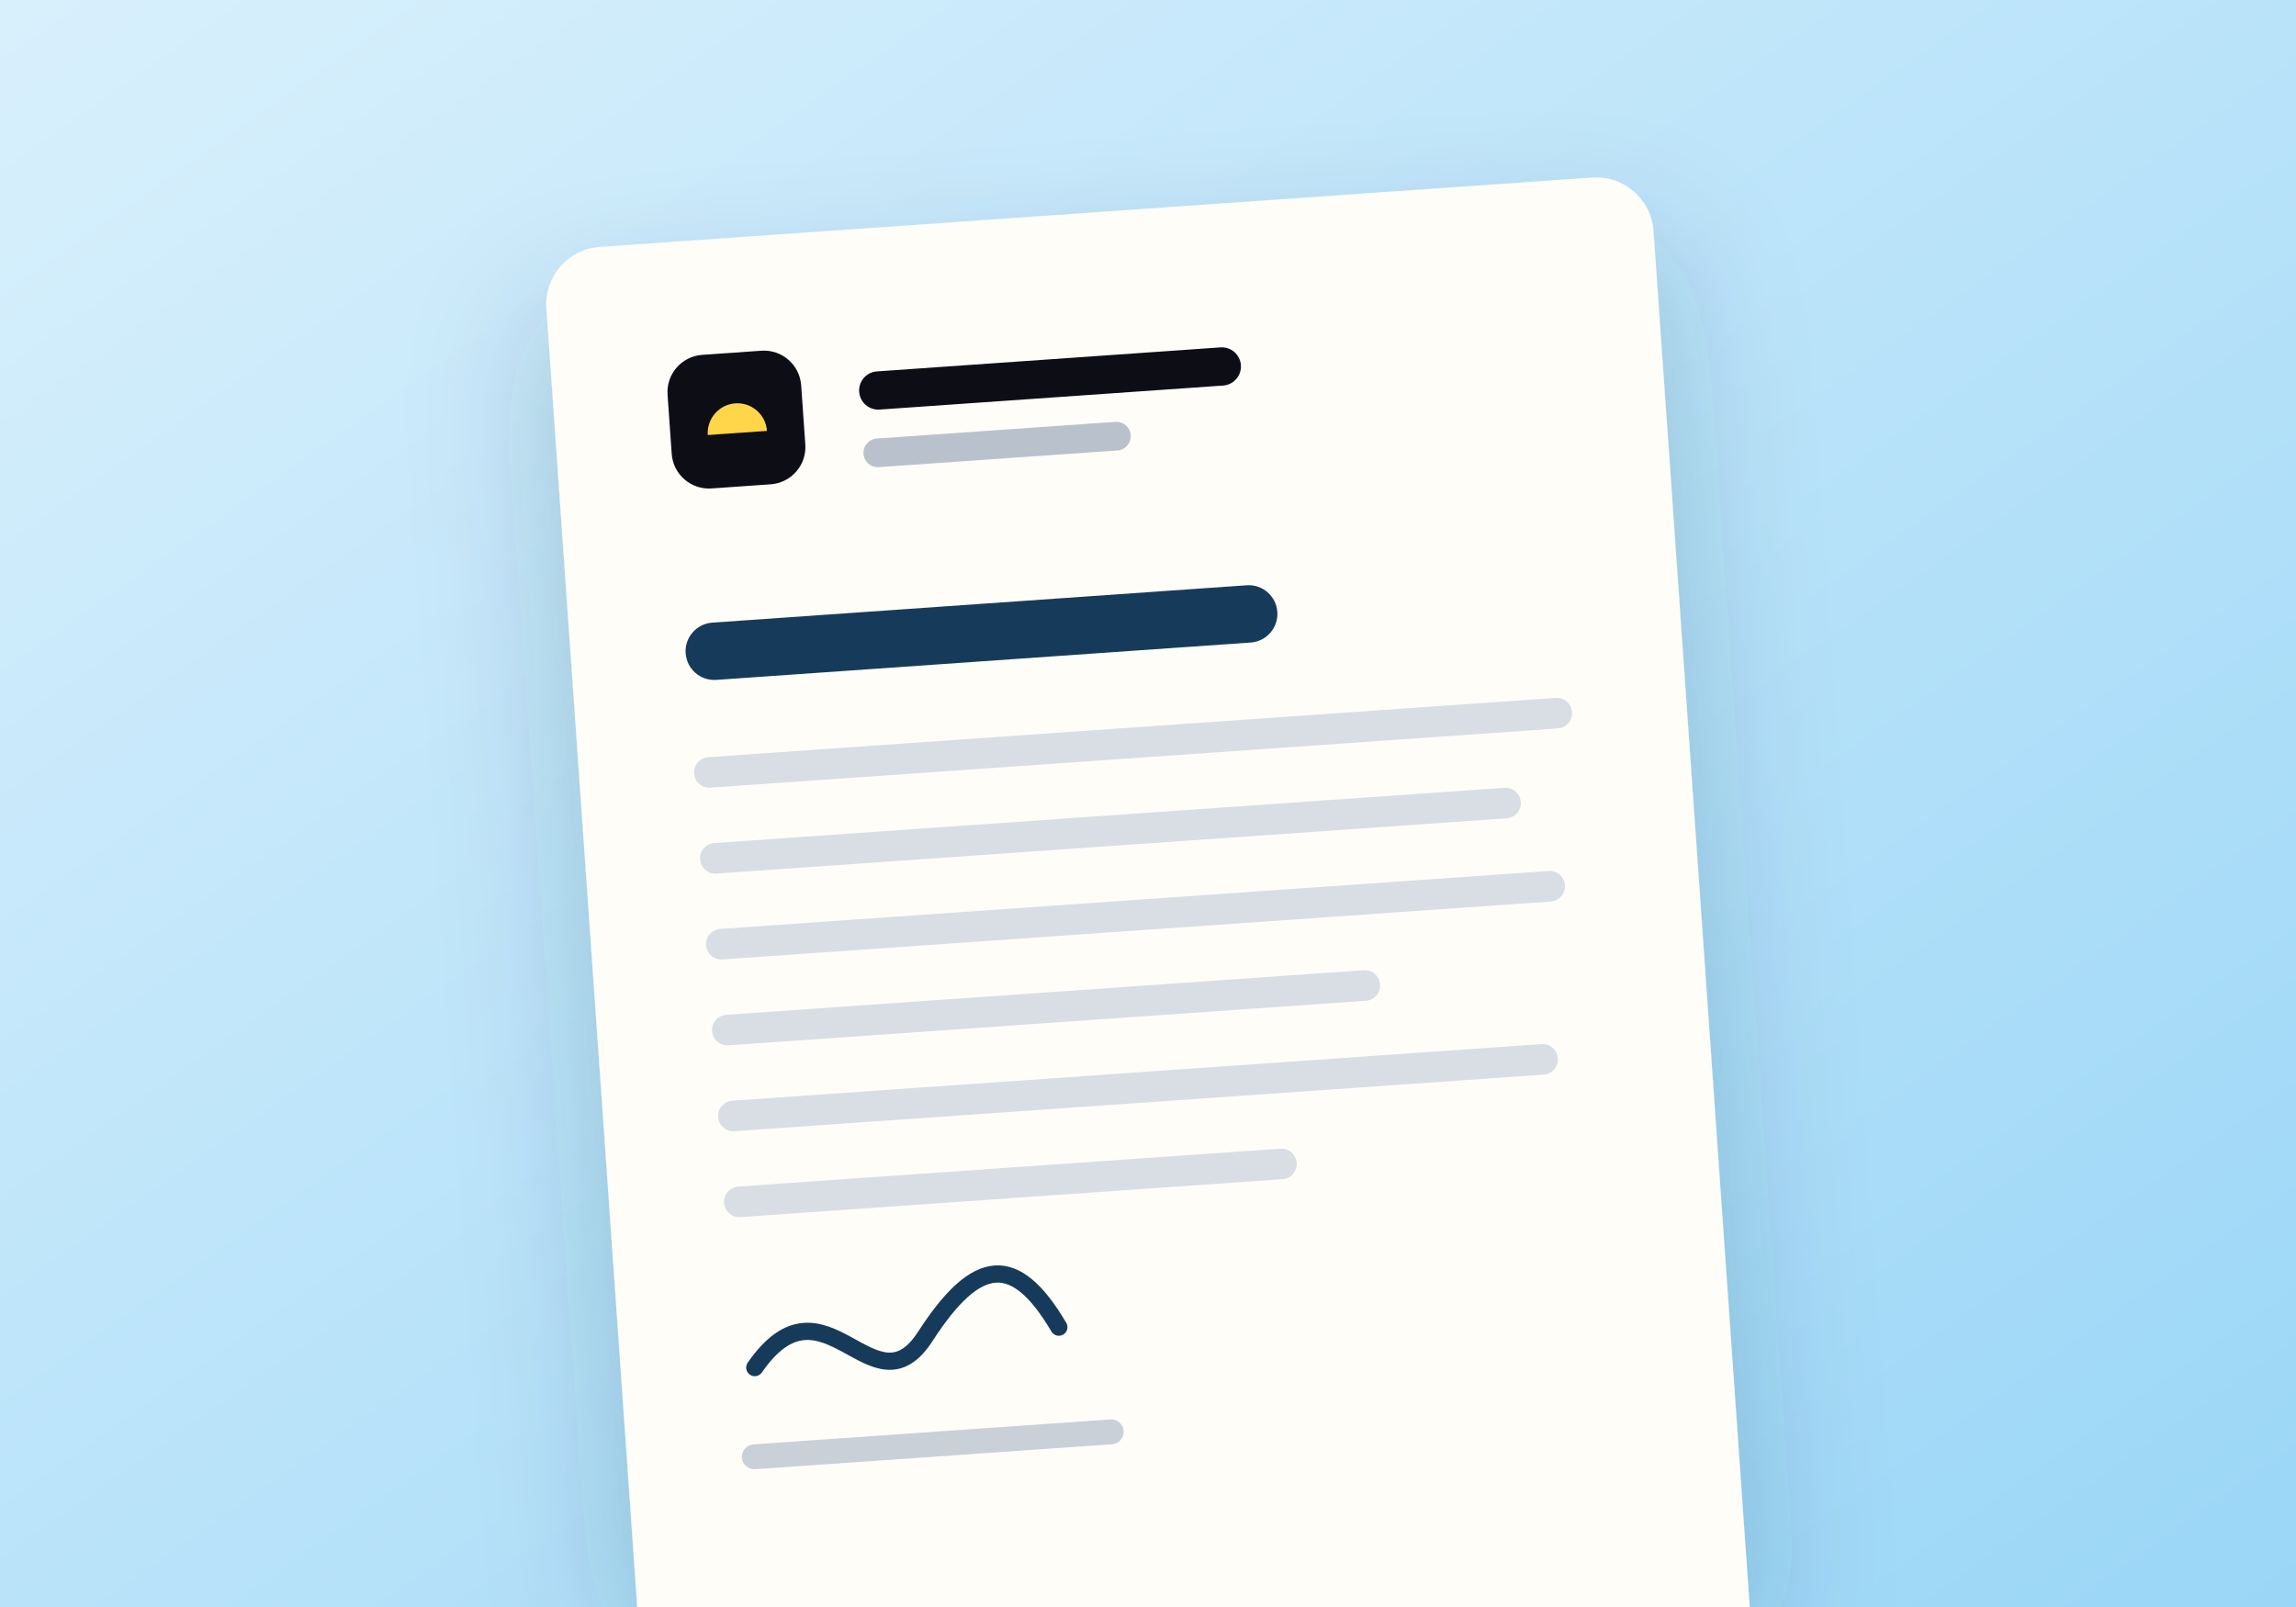
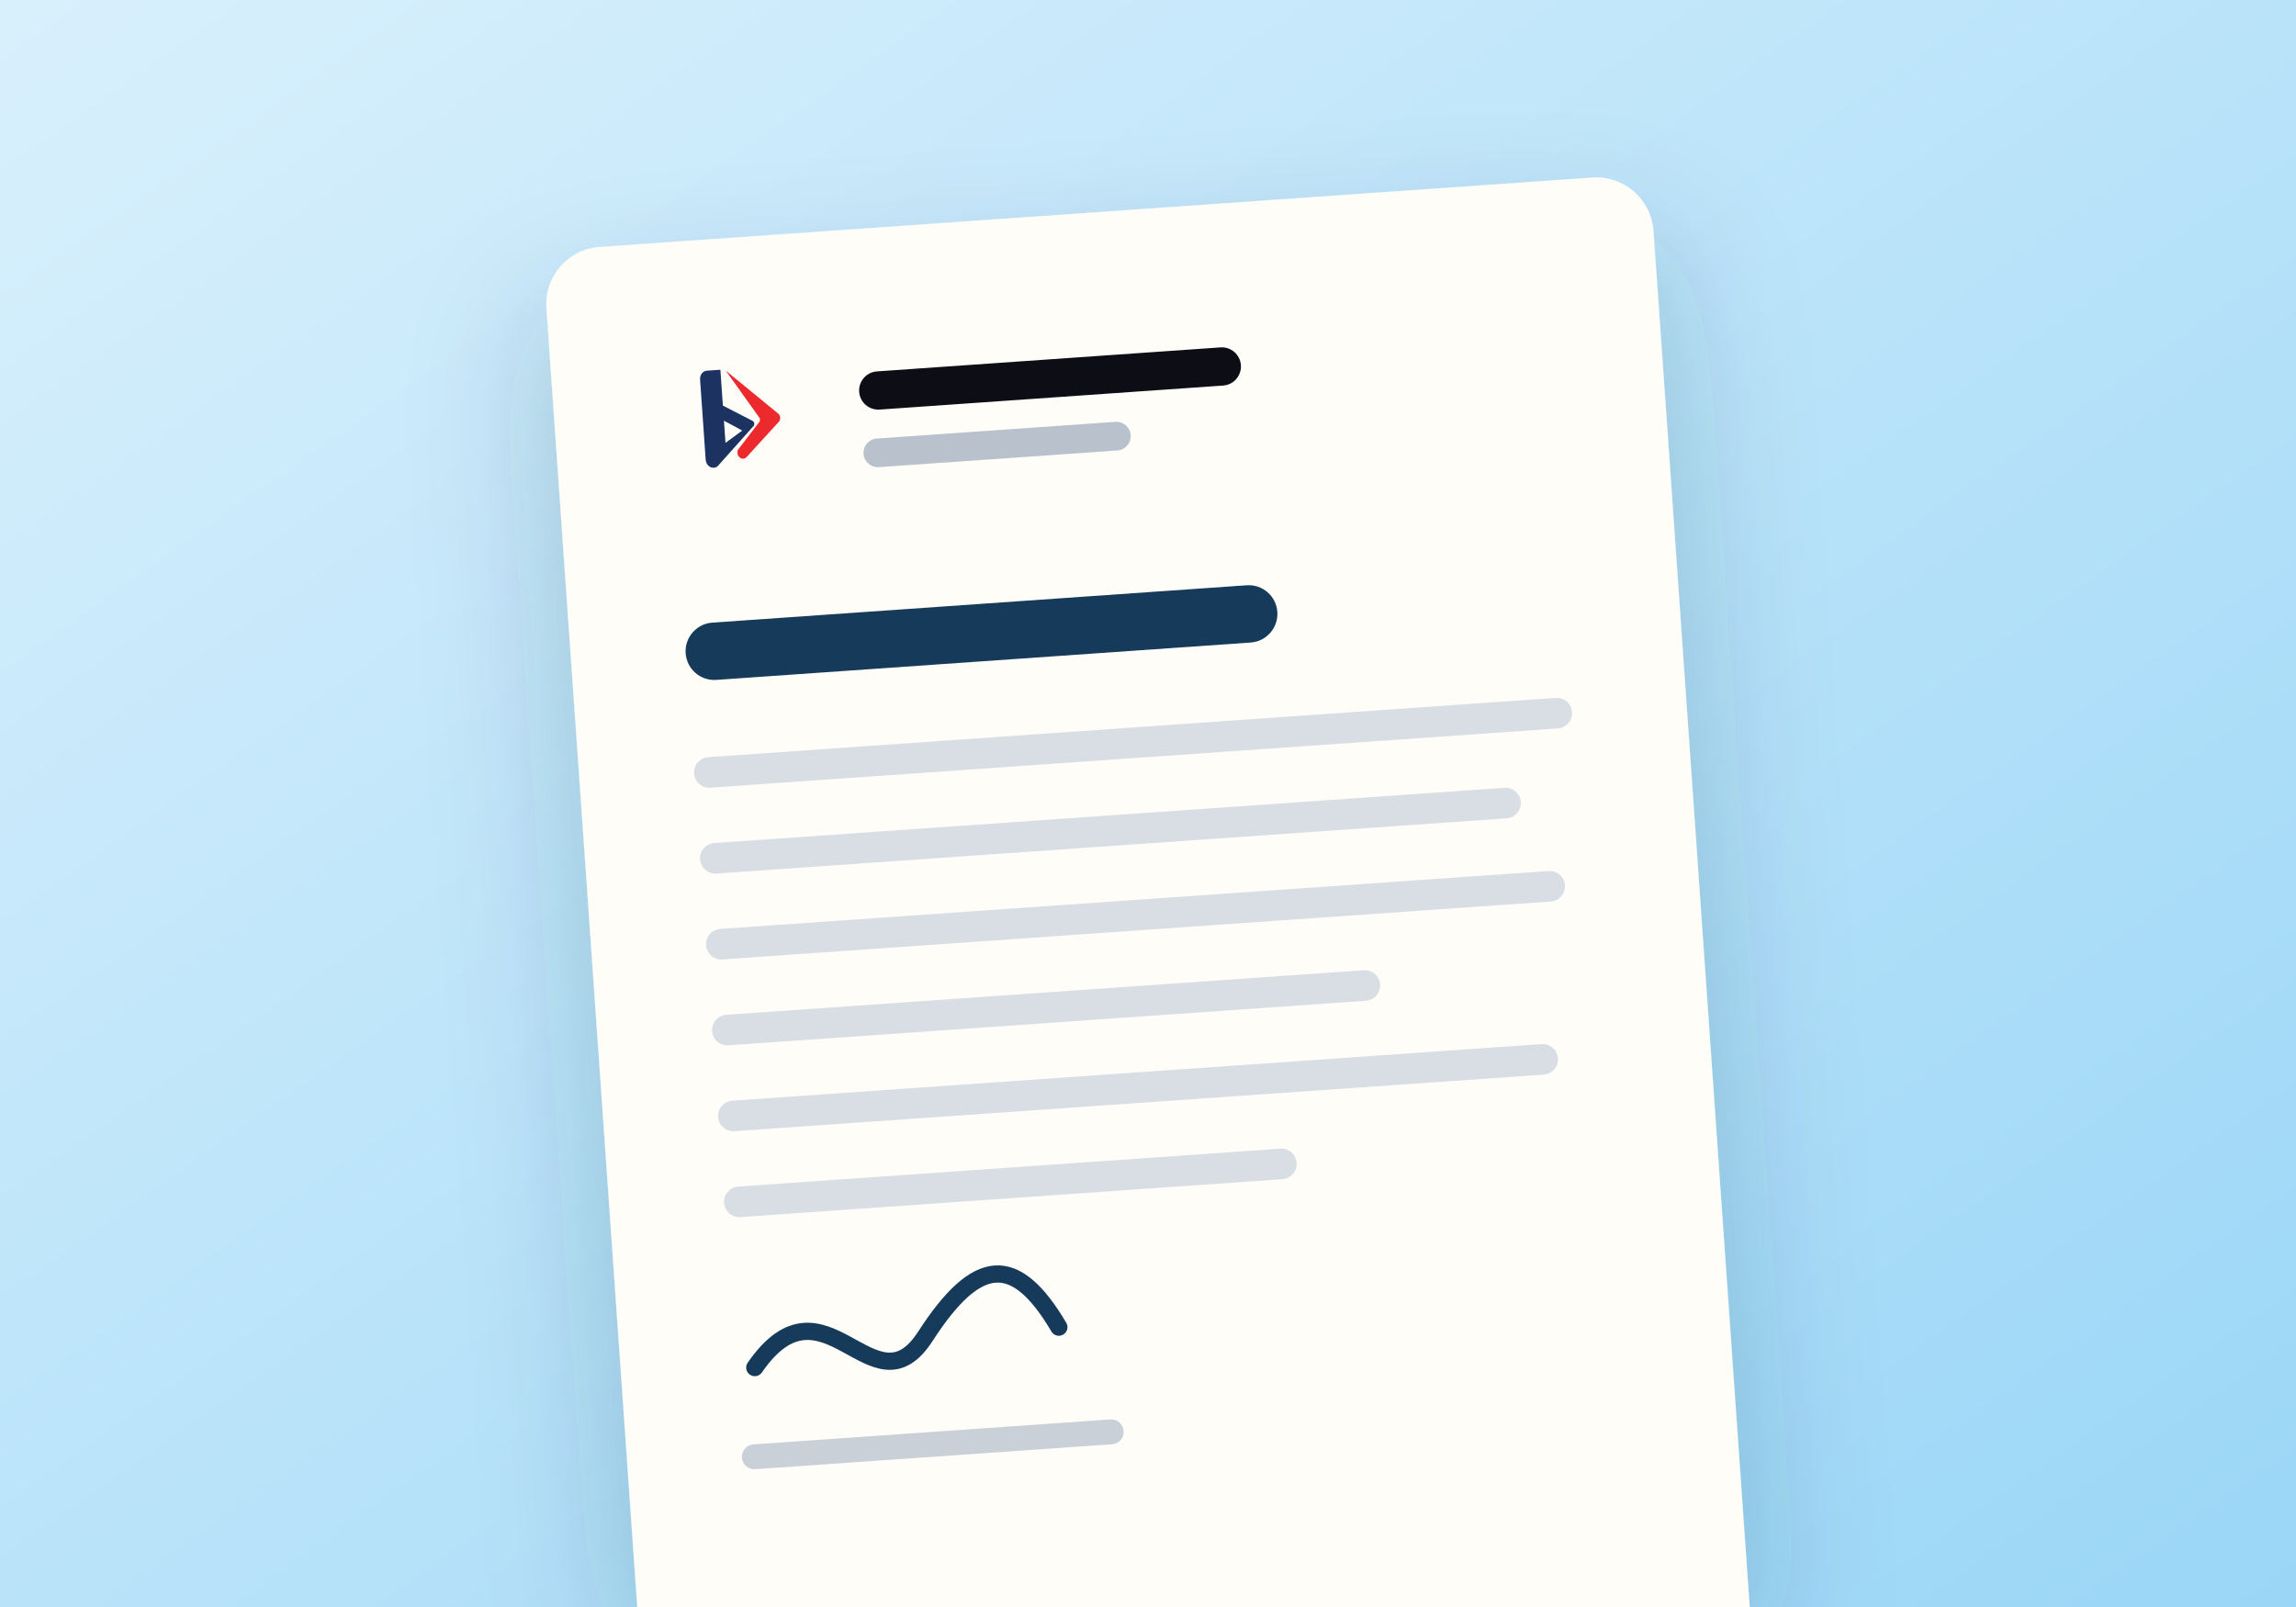
<svg xmlns="http://www.w3.org/2000/svg" viewBox="0 0 240 168" width="240" height="168">
  <defs>
    <linearGradient id="bg" x1="0" y1="0" x2="1" y2="1">
      <stop offset="0" stop-color="#d9f0fc" />
      <stop offset="1" stop-color="#9ad6f7" />
    </linearGradient>
    <filter id="ps" x="-20%" y="-20%" width="140%" height="150%">
      <feDropShadow dx="0" dy="6" stdDeviation="7" flood-color="#183a5a" flood-opacity="0.22" />
    </filter>
  </defs>
  <rect width="240" height="168" fill="url(#bg)" />
  <g transform="rotate(-4 120 100)" filter="url(#ps)">
    <rect x="62" y="22" width="116" height="160" rx="6" fill="#fffdf8" />
-     <rect x="74" y="34" width="14" height="14" rx="3.9" fill="#0e0f12" />
-     <circle cx="81" cy="42.4" r="3.1" fill="#ffd54a" />
-     <rect x="76.1" y="42.4" width="9.8" height="4.2" fill="#0e0f12" />
+     <g transform="translate(74 34) scale(0.2188)">
+       <g transform="translate(2 -3.6) scale(1 1.13)">
+         <path d="M14 13.5a3.5 3.5 0 0 1 3.5-3.5H24v15.2l13.6 7.3a1.4 1.4 0 0 1 0 2.5L19.5 50.6A3.6 3.6 0 0 1 14 47.6z" fill="#1c3260" />
+         <path d="M24 31.6v9.4l8.4-4.7z" fill="#fffdf8" />
+         <path d="M26.5 10.5l23.6 19.7a2.3 2.3 0 0 1 0 3.5L33.6 47.6a2.6 2.6 0 0 1-3.9-3.3l11.1-11.1a1.5 1.5 0 0 0 0-2.1z" fill="#ec2a2f" />
+       </g>
+     </g>
    <rect x="94" y="37" width="40" height="4" rx="2" fill="#0e0f12" />
    <rect x="94" y="44" width="28" height="3" rx="1.5" fill="#b9c2cc" />
    <rect x="74" y="62" width="62" height="6" rx="3" fill="#183a5a" />
    <rect x="74" y="76" width="92" height="3.2" rx="1.6" fill="#d9dee5" />
    <rect x="74" y="85" width="86" height="3.2" rx="1.6" fill="#d9dee5" />
    <rect x="74" y="94" width="90" height="3.2" rx="1.6" fill="#d9dee5" />
    <rect x="74" y="103" width="70" height="3.2" rx="1.6" fill="#d9dee5" />
    <rect x="74" y="112" width="88" height="3.2" rx="1.6" fill="#d9dee5" />
    <rect x="74" y="121" width="60" height="3.2" rx="1.6" fill="#d9dee5" />
    <path d="M76 140c8-10 12 6 18-2s10-8 14 0" stroke="#183a5a" stroke-width="1.8" fill="none" stroke-linecap="round" />
    <rect x="74" y="148" width="40" height="2.6" rx="1.3" fill="#c9d0d8" />
  </g>
</svg>
